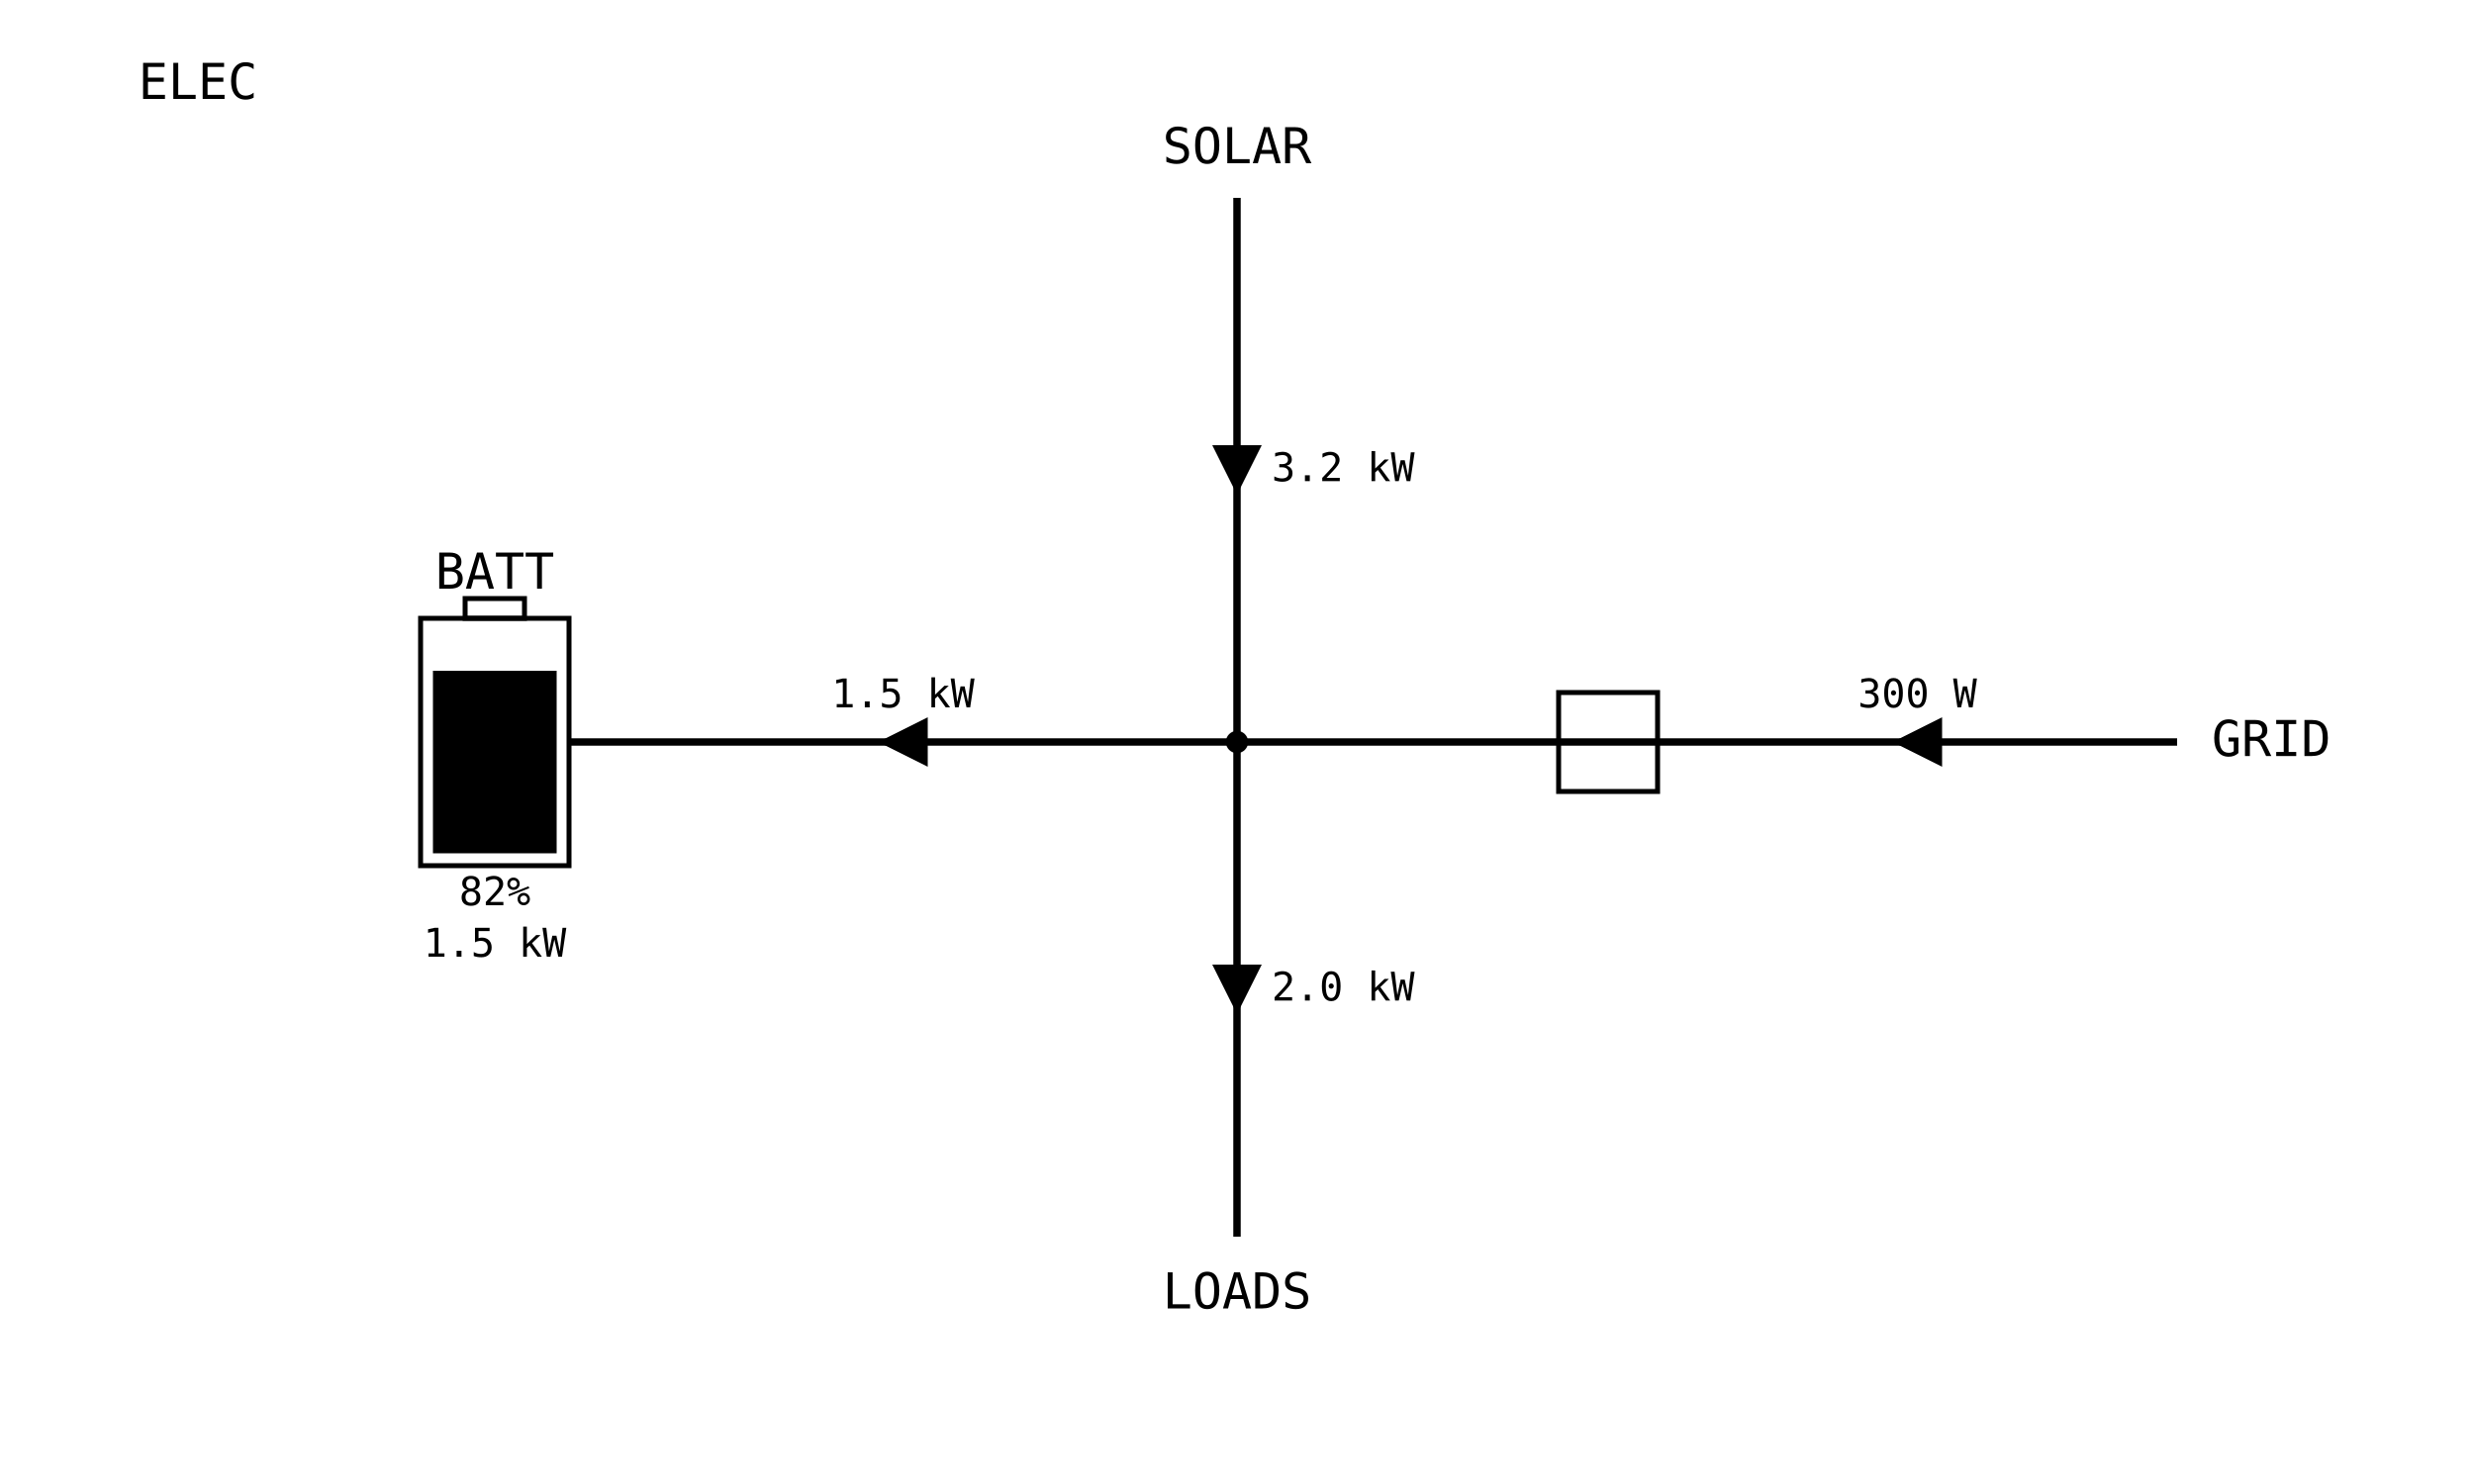
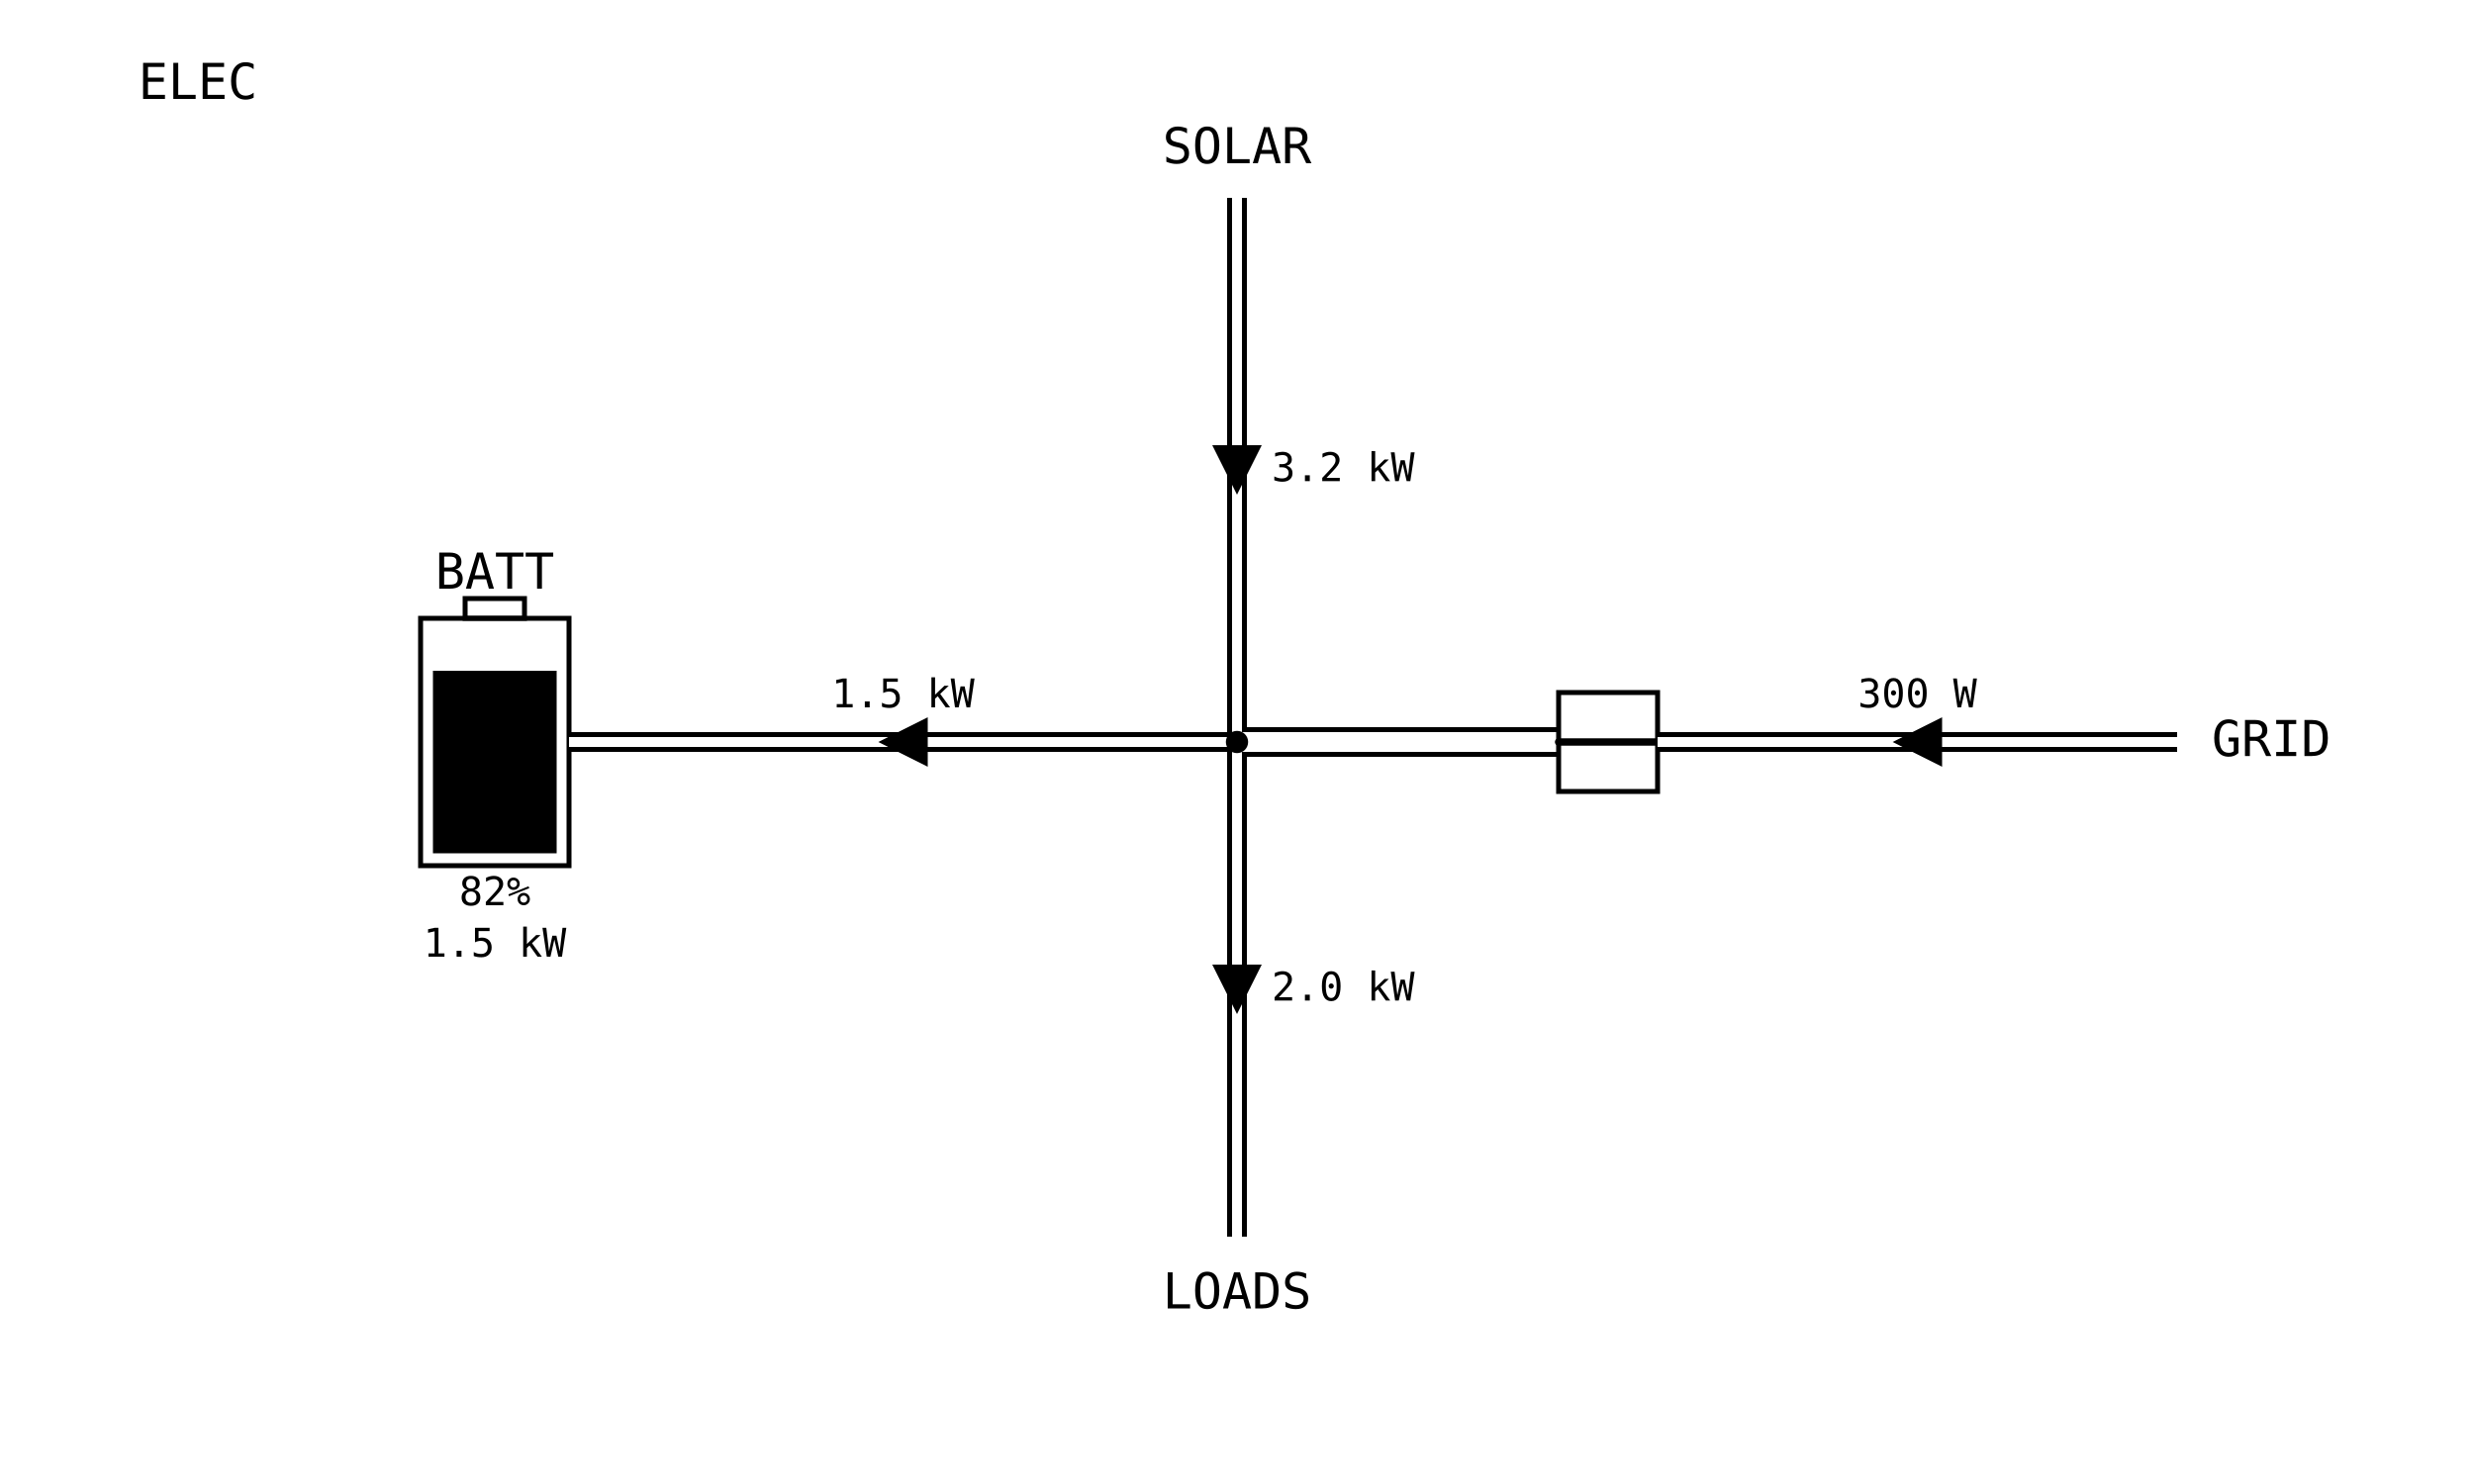
<svg xmlns="http://www.w3.org/2000/svg" viewBox="0 0 1000 600" width="1280" height="768" data-page="electrical" data-theme="eink_mono">
  <rect x="0" y="0" width="1000" height="600" fill="#ffffff" />
+   <g id="casings">
+     <g data-for="solar">
+       <polyline points="500,80 500,300" fill="none" stroke="#000000" stroke-width="8" stroke-linejoin="round" />
+     </g>
+     <g data-for="battery_feed">
+       <polyline points="500,300 230,300" fill="none" stroke="#000000" stroke-width="8" stroke-linejoin="round" />
+     </g>
+     <g data-for="bus_tie">
+       <polyline points="500,300 630,300" fill="none" stroke="#000000" stroke-width="12" stroke-linejoin="round" />
+     </g>
+     <g data-for="grid">
+       <polyline points="880,300 670,300" fill="none" stroke="#000000" stroke-width="8" stroke-linejoin="round" />
+     </g>
+     <g data-for="loads">
+       <polyline points="500,300 500,500" fill="none" stroke="#000000" stroke-width="8" stroke-linejoin="round" />
+     </g>
+   </g>
  <g id="title">
    <text x="80" y="40" text-anchor="middle" font-family="DejaVu Sans Mono, monospace" font-size="20" fill="#000000">ELEC</text>
  </g>
  <g id="solar">
-     <polyline points="500,80 500,300" fill="none" stroke="#000000" stroke-width="3" stroke-linejoin="round" />
+     <polyline points="500,80 500,300" fill="none" stroke="#ffffff" stroke-width="4" stroke-linejoin="round" />
    <polygon points="500,200 490,180 510,180" fill="#000000" />
    <text x="500" y="66" text-anchor="middle" font-family="DejaVu Sans Mono, monospace" font-size="20" fill="#000000">SOLAR</text>
    <text x="514" y="190" text-anchor="start" dominant-baseline="middle" font-family="DejaVu Sans Mono, monospace" font-size="16" fill="#000000">3.2 kW</text>
  </g>
  <g id="battery">
    <rect x="170" y="250" width="60" height="100" fill="none" stroke="#000000" stroke-width="2" />
    <rect x="188" y="242" width="24" height="8" fill="none" stroke="#000000" stroke-width="2" />
    <rect x="175" y="271.2" width="50" height="73.8" fill="#000000" />
    <text x="200" y="238" text-anchor="middle" font-family="DejaVu Sans Mono, monospace" font-size="20" fill="#000000">BATT</text>
    <text x="200" y="366" text-anchor="middle" font-family="DejaVu Sans Mono, monospace" font-size="16" fill="#000000">82%</text>
    <text x="200" y="386.8" text-anchor="middle" font-family="DejaVu Sans Mono, monospace" font-size="16" fill="#000000">1.5 kW</text>
  </g>
  <g id="battery_feed">
-     <polyline points="500,300 230,300" fill="none" stroke="#000000" stroke-width="3" stroke-linejoin="round" />
+     <polyline points="500,300 230,300" fill="none" stroke="#ffffff" stroke-width="4" stroke-linejoin="round" />
    <polygon points="355,300 375,290 375,310" fill="#000000" />
    <text x="365" y="286" text-anchor="middle" font-family="DejaVu Sans Mono, monospace" font-size="16" fill="#000000">1.5 kW</text>
  </g>
  <g id="bus_tie">
-     <polyline points="500,300 630,300" fill="none" stroke="#000000" stroke-width="3" stroke-linejoin="round" />
+     <polyline points="500,300 630,300" fill="none" stroke="#ffffff" stroke-width="8" stroke-linejoin="round" />
  </g>
  <g id="main_breaker">
    <g>
      <rect x="630" y="280" width="40" height="40" fill="none" stroke="#000000" stroke-width="2" />
      <line x1="630" y1="300" x2="670" y2="300" stroke="#000000" stroke-width="3" stroke-linecap="round" />
    </g>
  </g>
  <g id="grid">
-     <polyline points="880,300 670,300" fill="none" stroke="#000000" stroke-width="3" stroke-linejoin="round" />
+     <polyline points="880,300 670,300" fill="none" stroke="#ffffff" stroke-width="4" stroke-linejoin="round" />
    <polygon points="765,300 785,290 785,310" fill="#000000" />
    <text x="894" y="300" text-anchor="start" dominant-baseline="middle" font-family="DejaVu Sans Mono, monospace" font-size="20" fill="#000000">GRID</text>
    <text x="775" y="286" text-anchor="middle" font-family="DejaVu Sans Mono, monospace" font-size="16" fill="#000000">300 W</text>
  </g>
  <g id="loads">
-     <polyline points="500,300 500,500" fill="none" stroke="#000000" stroke-width="3" stroke-linejoin="round" />
+     <polyline points="500,300 500,500" fill="none" stroke="#ffffff" stroke-width="4" stroke-linejoin="round" />
    <polygon points="500,410 490,390 510,390" fill="#000000" />
    <text x="500" y="529" text-anchor="middle" font-family="DejaVu Sans Mono, monospace" font-size="20" fill="#000000">LOADS</text>
    <text x="514" y="400" text-anchor="start" dominant-baseline="middle" font-family="DejaVu Sans Mono, monospace" font-size="16" fill="#000000">2.0 kW</text>
  </g>
  <g id="bus">
    <circle cx="500" cy="300" r="4.5" fill="#000000" />
  </g>
</svg>
